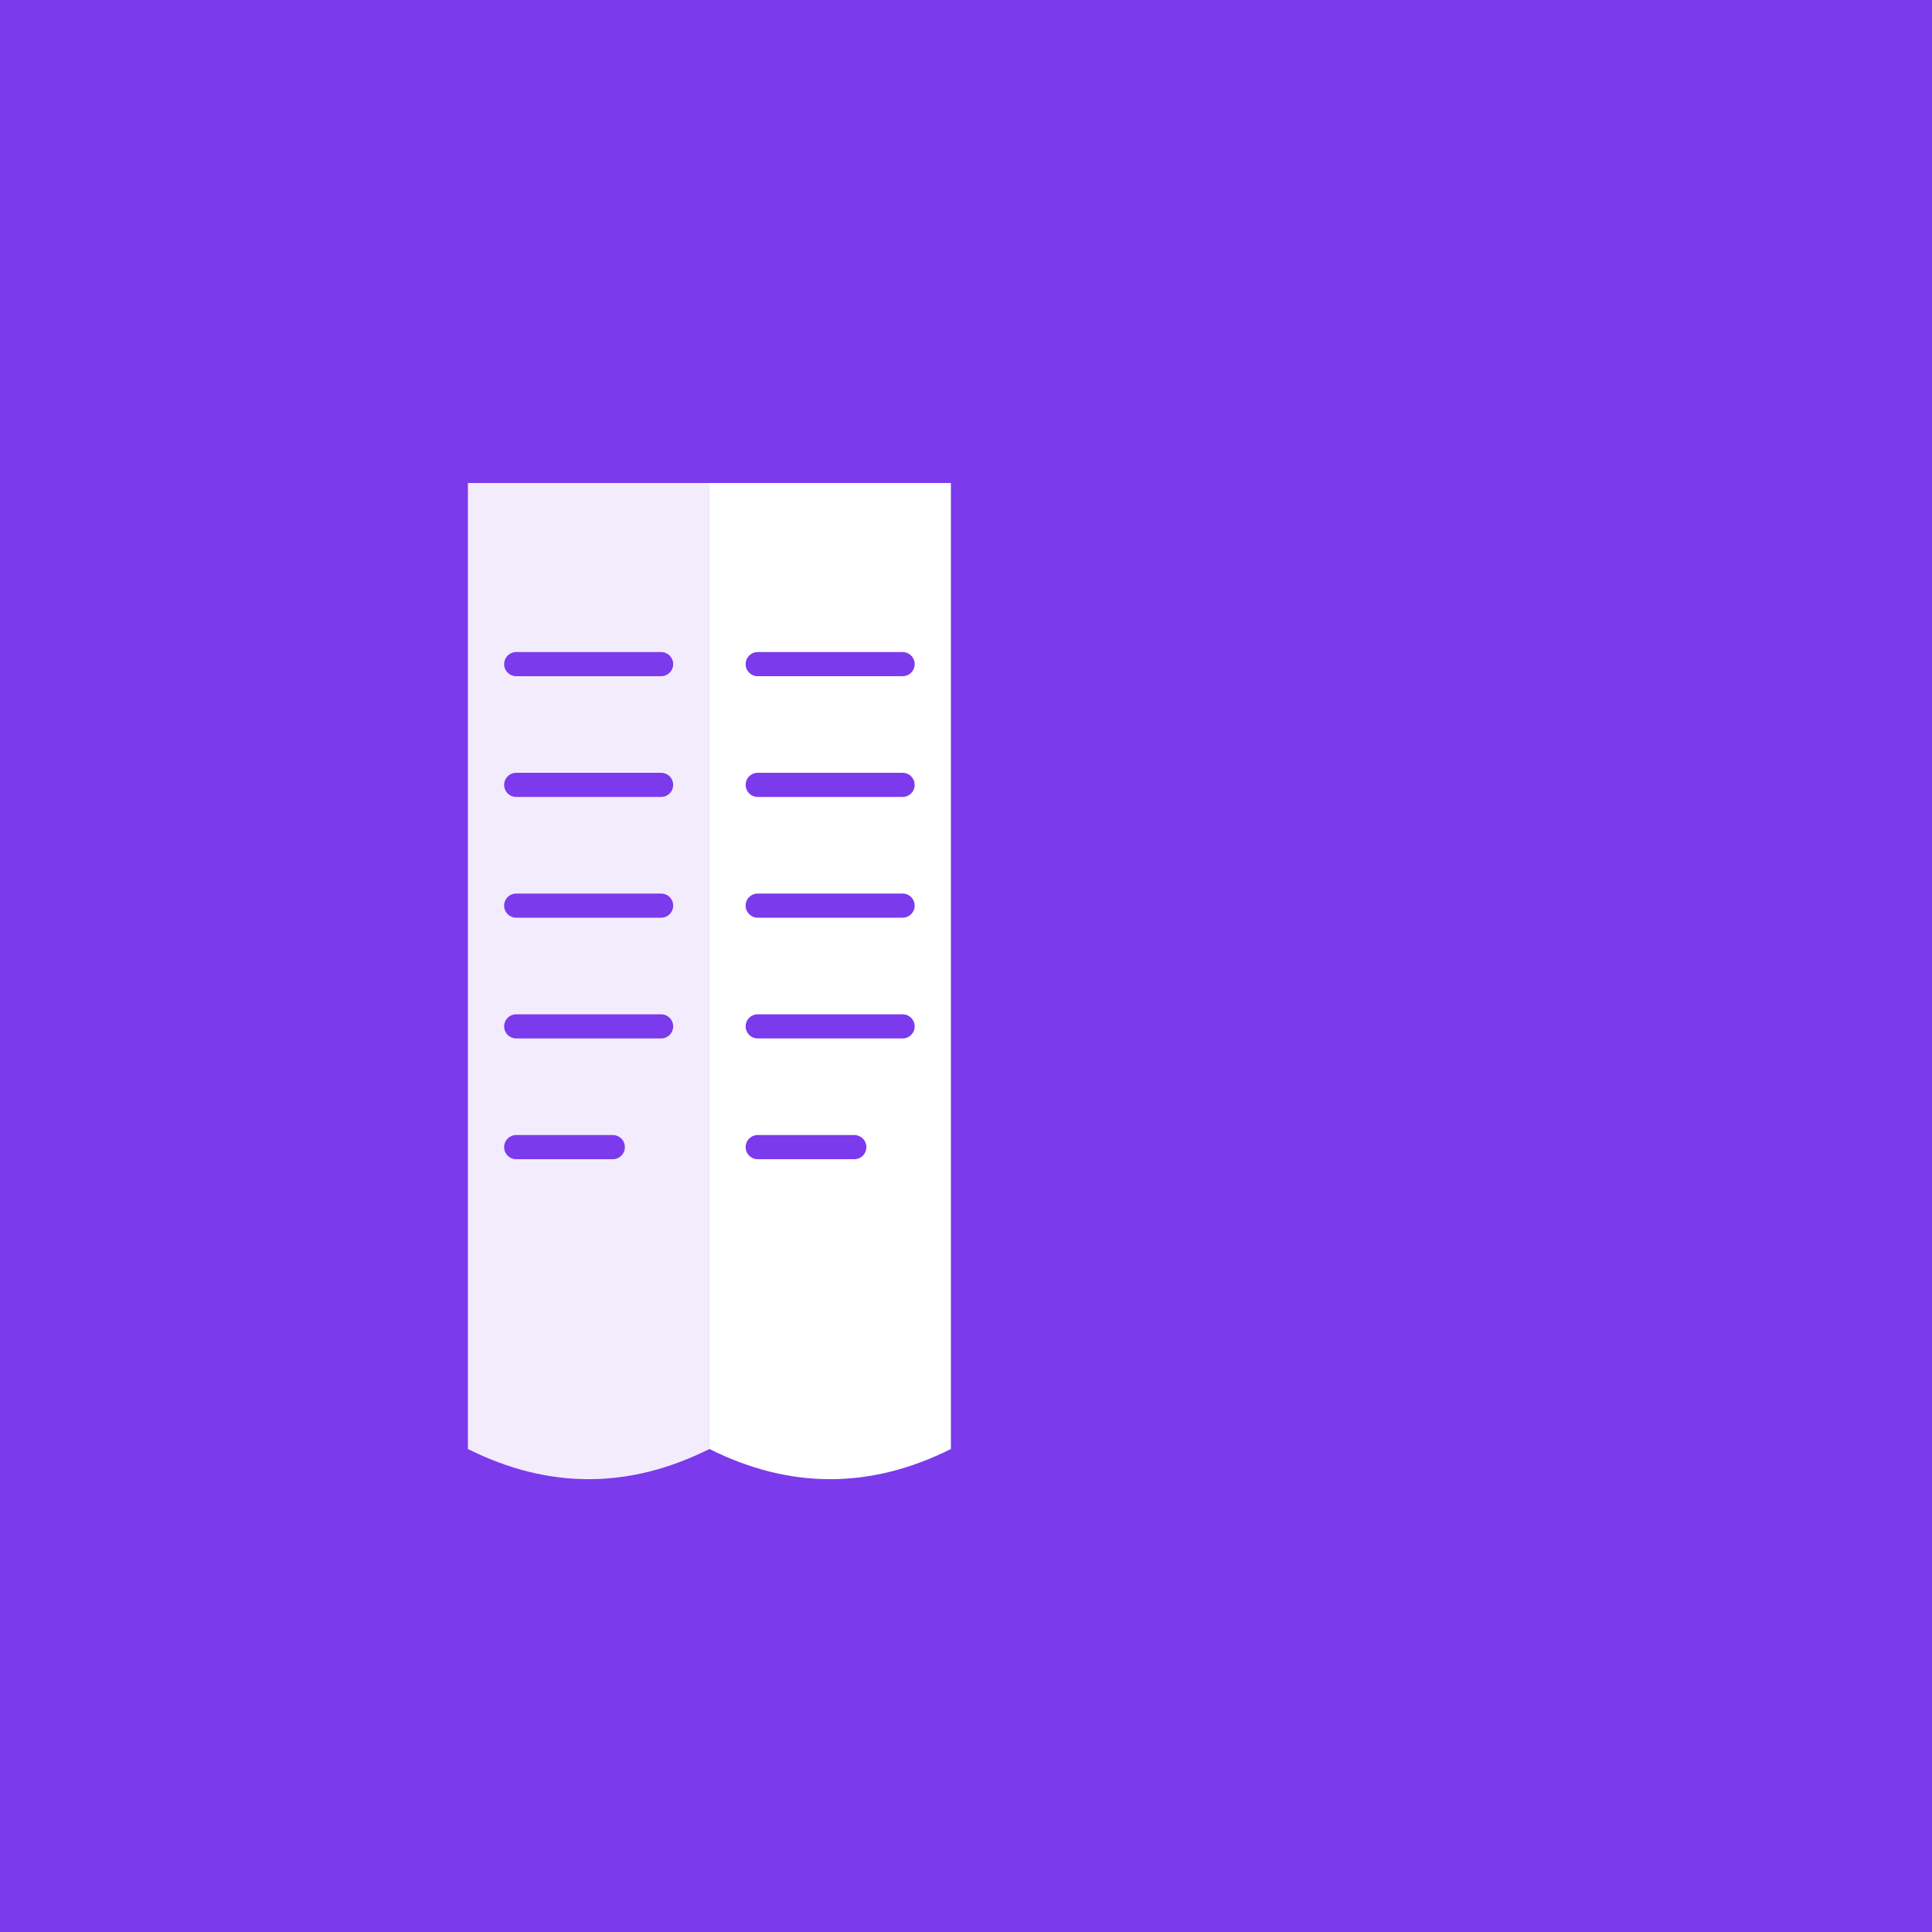
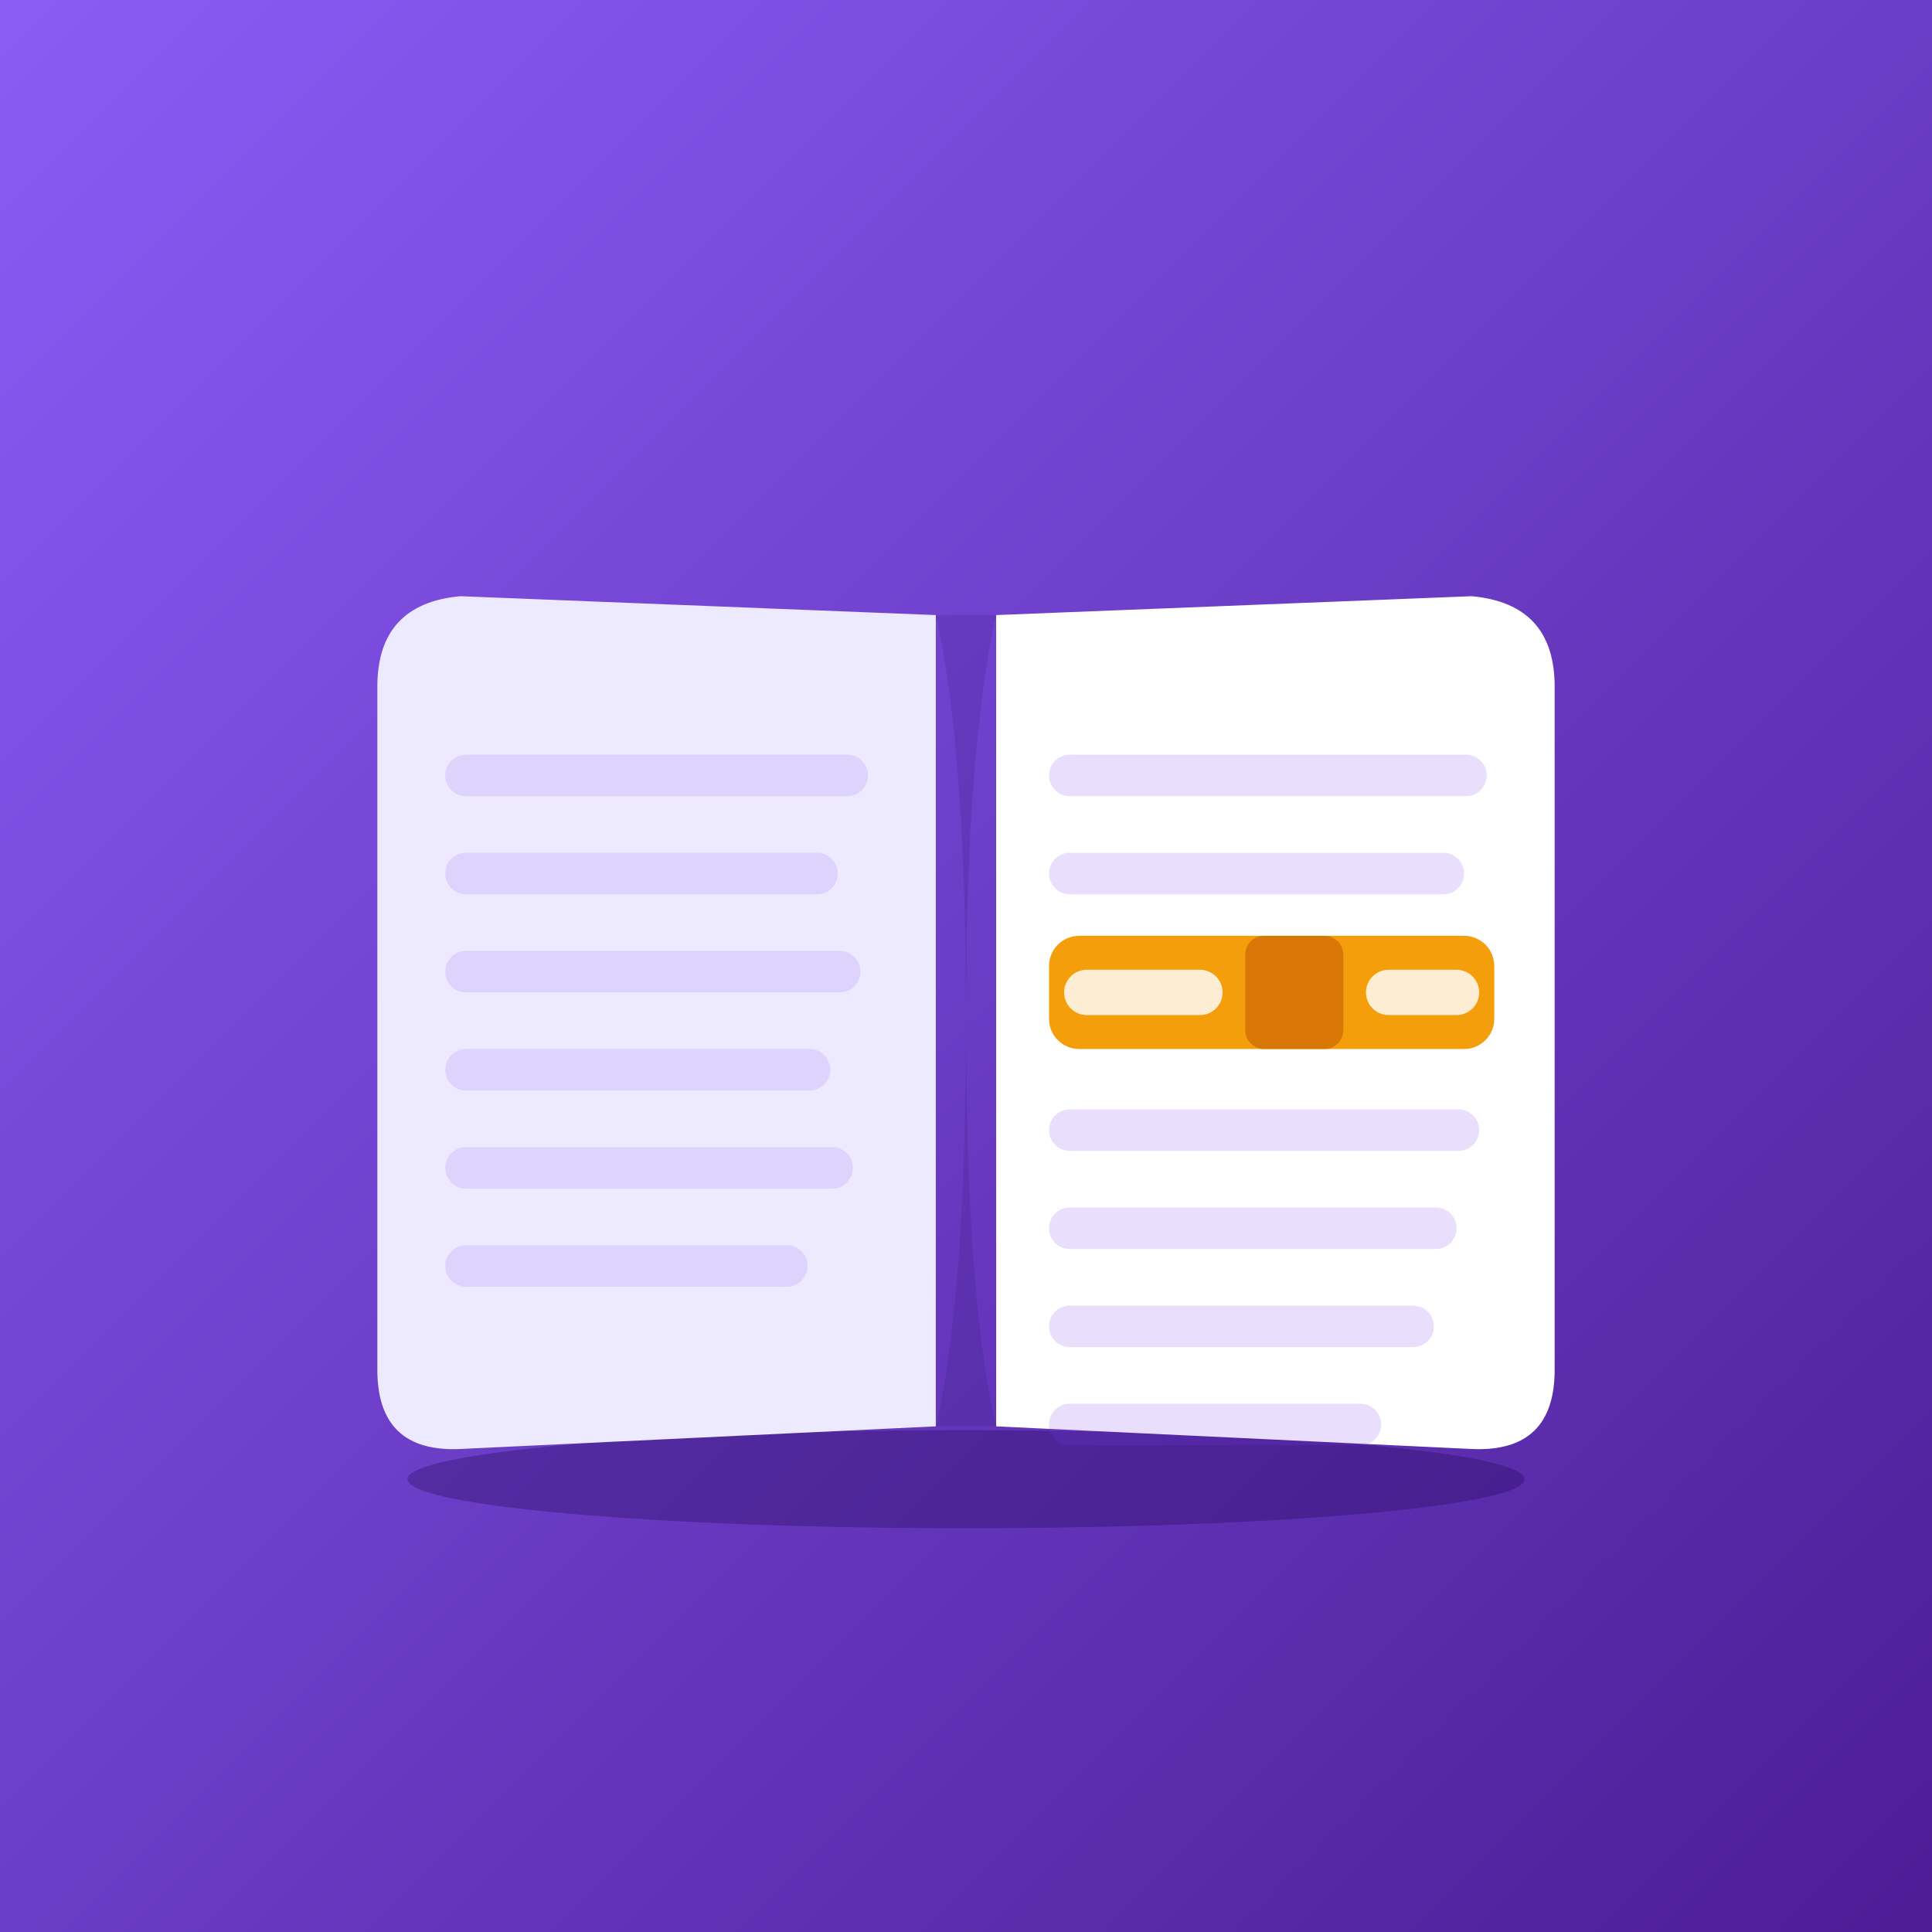
<svg xmlns="http://www.w3.org/2000/svg" viewBox="0 0 512 512">
-   <rect width="512" height="512" fill="#7c3aed" />
-   <g transform="translate(60, 80) scale(3.2)">
-     <path d="M20 15 L20 95 Q30 100 40 95 L40 15 Z" fill="white" opacity="0.9" />
-     <path d="M40 15 L40 95 Q50 100 60 95 L60 15 Z" fill="white" />
-     <line x1="24" y1="30" x2="36" y2="30" stroke="#7c3aed" stroke-width="2" stroke-linecap="round" />
-     <line x1="24" y1="40" x2="36" y2="40" stroke="#7c3aed" stroke-width="2" stroke-linecap="round" />
-     <line x1="24" y1="50" x2="36" y2="50" stroke="#7c3aed" stroke-width="2" stroke-linecap="round" />
-     <line x1="24" y1="60" x2="36" y2="60" stroke="#7c3aed" stroke-width="2" stroke-linecap="round" />
-     <line x1="24" y1="70" x2="32" y2="70" stroke="#7c3aed" stroke-width="2" stroke-linecap="round" />
-     <line x1="44" y1="30" x2="56" y2="30" stroke="#7c3aed" stroke-width="2" stroke-linecap="round" />
-     <line x1="44" y1="40" x2="56" y2="40" stroke="#7c3aed" stroke-width="2" stroke-linecap="round" />
-     <line x1="44" y1="50" x2="56" y2="50" stroke="#7c3aed" stroke-width="2" stroke-linecap="round" />
-     <line x1="44" y1="60" x2="56" y2="60" stroke="#7c3aed" stroke-width="2" stroke-linecap="round" />
-     <line x1="44" y1="70" x2="52" y2="70" stroke="#7c3aed" stroke-width="2" stroke-linecap="round" />
-   </g>
+   <defs>
+     <linearGradient id="bg" x1="0" y1="0" x2="512" y2="512" gradientUnits="userSpaceOnUse">
+       <stop offset="0%" stop-color="#8b5cf6" />
+       <stop offset="100%" stop-color="#4c1d95" />
+     </linearGradient>
+   </defs>
+   <rect width="512" height="512" fill="url(#bg)" />
+   <ellipse cx="256" cy="392" rx="148" ry="13" fill="#1e0754" opacity="0.32" />
+   <path d="M100,182 Q100,160 122,158 L248,163 L248,378 L122,384 Q100,385 100,363 Z" fill="#ede9fe" />
+   <path d="M264,163 L390,158 Q412,160 412,182 L412,363 Q412,385 390,384 L264,378 Z" fill="#ffffff" />
+   <path d="M248,163 Q256,198 256,270 Q256,344 248,378 L264,378 Q256,344 256,270 Q256,198 264,163 Z" fill="#1e0754" opacity="0.14" />
+   <rect x="118" y="200" width="112" height="11" rx="5.5" fill="#7c3aed" opacity="0.13" />
+   <rect x="118" y="226" width="104" height="11" rx="5.5" fill="#7c3aed" opacity="0.13" />
+   <rect x="118" y="252" width="110" height="11" rx="5.5" fill="#7c3aed" opacity="0.13" />
+   <rect x="118" y="278" width="102" height="11" rx="5.5" fill="#7c3aed" opacity="0.13" />
+   <rect x="118" y="304" width="108" height="11" rx="5.5" fill="#7c3aed" opacity="0.13" />
+   <rect x="118" y="330" width="96" height="11" rx="5.5" fill="#7c3aed" opacity="0.13" />
+   <rect x="278" y="200" width="116" height="11" rx="5.5" fill="#7c3aed" opacity="0.17" />
+   <rect x="278" y="226" width="110" height="11" rx="5.5" fill="#7c3aed" opacity="0.17" />
+   <rect x="278" y="248" width="118" height="30" rx="8" fill="#f59e0b" />
+   <rect x="330" y="248" width="26" height="30" rx="5" fill="#d97706" />
+   <rect x="282" y="257" width="42" height="12" rx="6" fill="rgba(255,255,255,0.82)" />
+   <rect x="362" y="257" width="30" height="12" rx="6" fill="rgba(255,255,255,0.82)" />
+   <rect x="278" y="294" width="114" height="11" rx="5.5" fill="#7c3aed" opacity="0.17" />
+   <rect x="278" y="320" width="108" height="11" rx="5.5" fill="#7c3aed" opacity="0.17" />
+   <rect x="278" y="346" width="102" height="11" rx="5.5" fill="#7c3aed" opacity="0.17" />
+   <rect x="278" y="372" width="88" height="11" rx="5.5" fill="#7c3aed" opacity="0.17" />
</svg>
